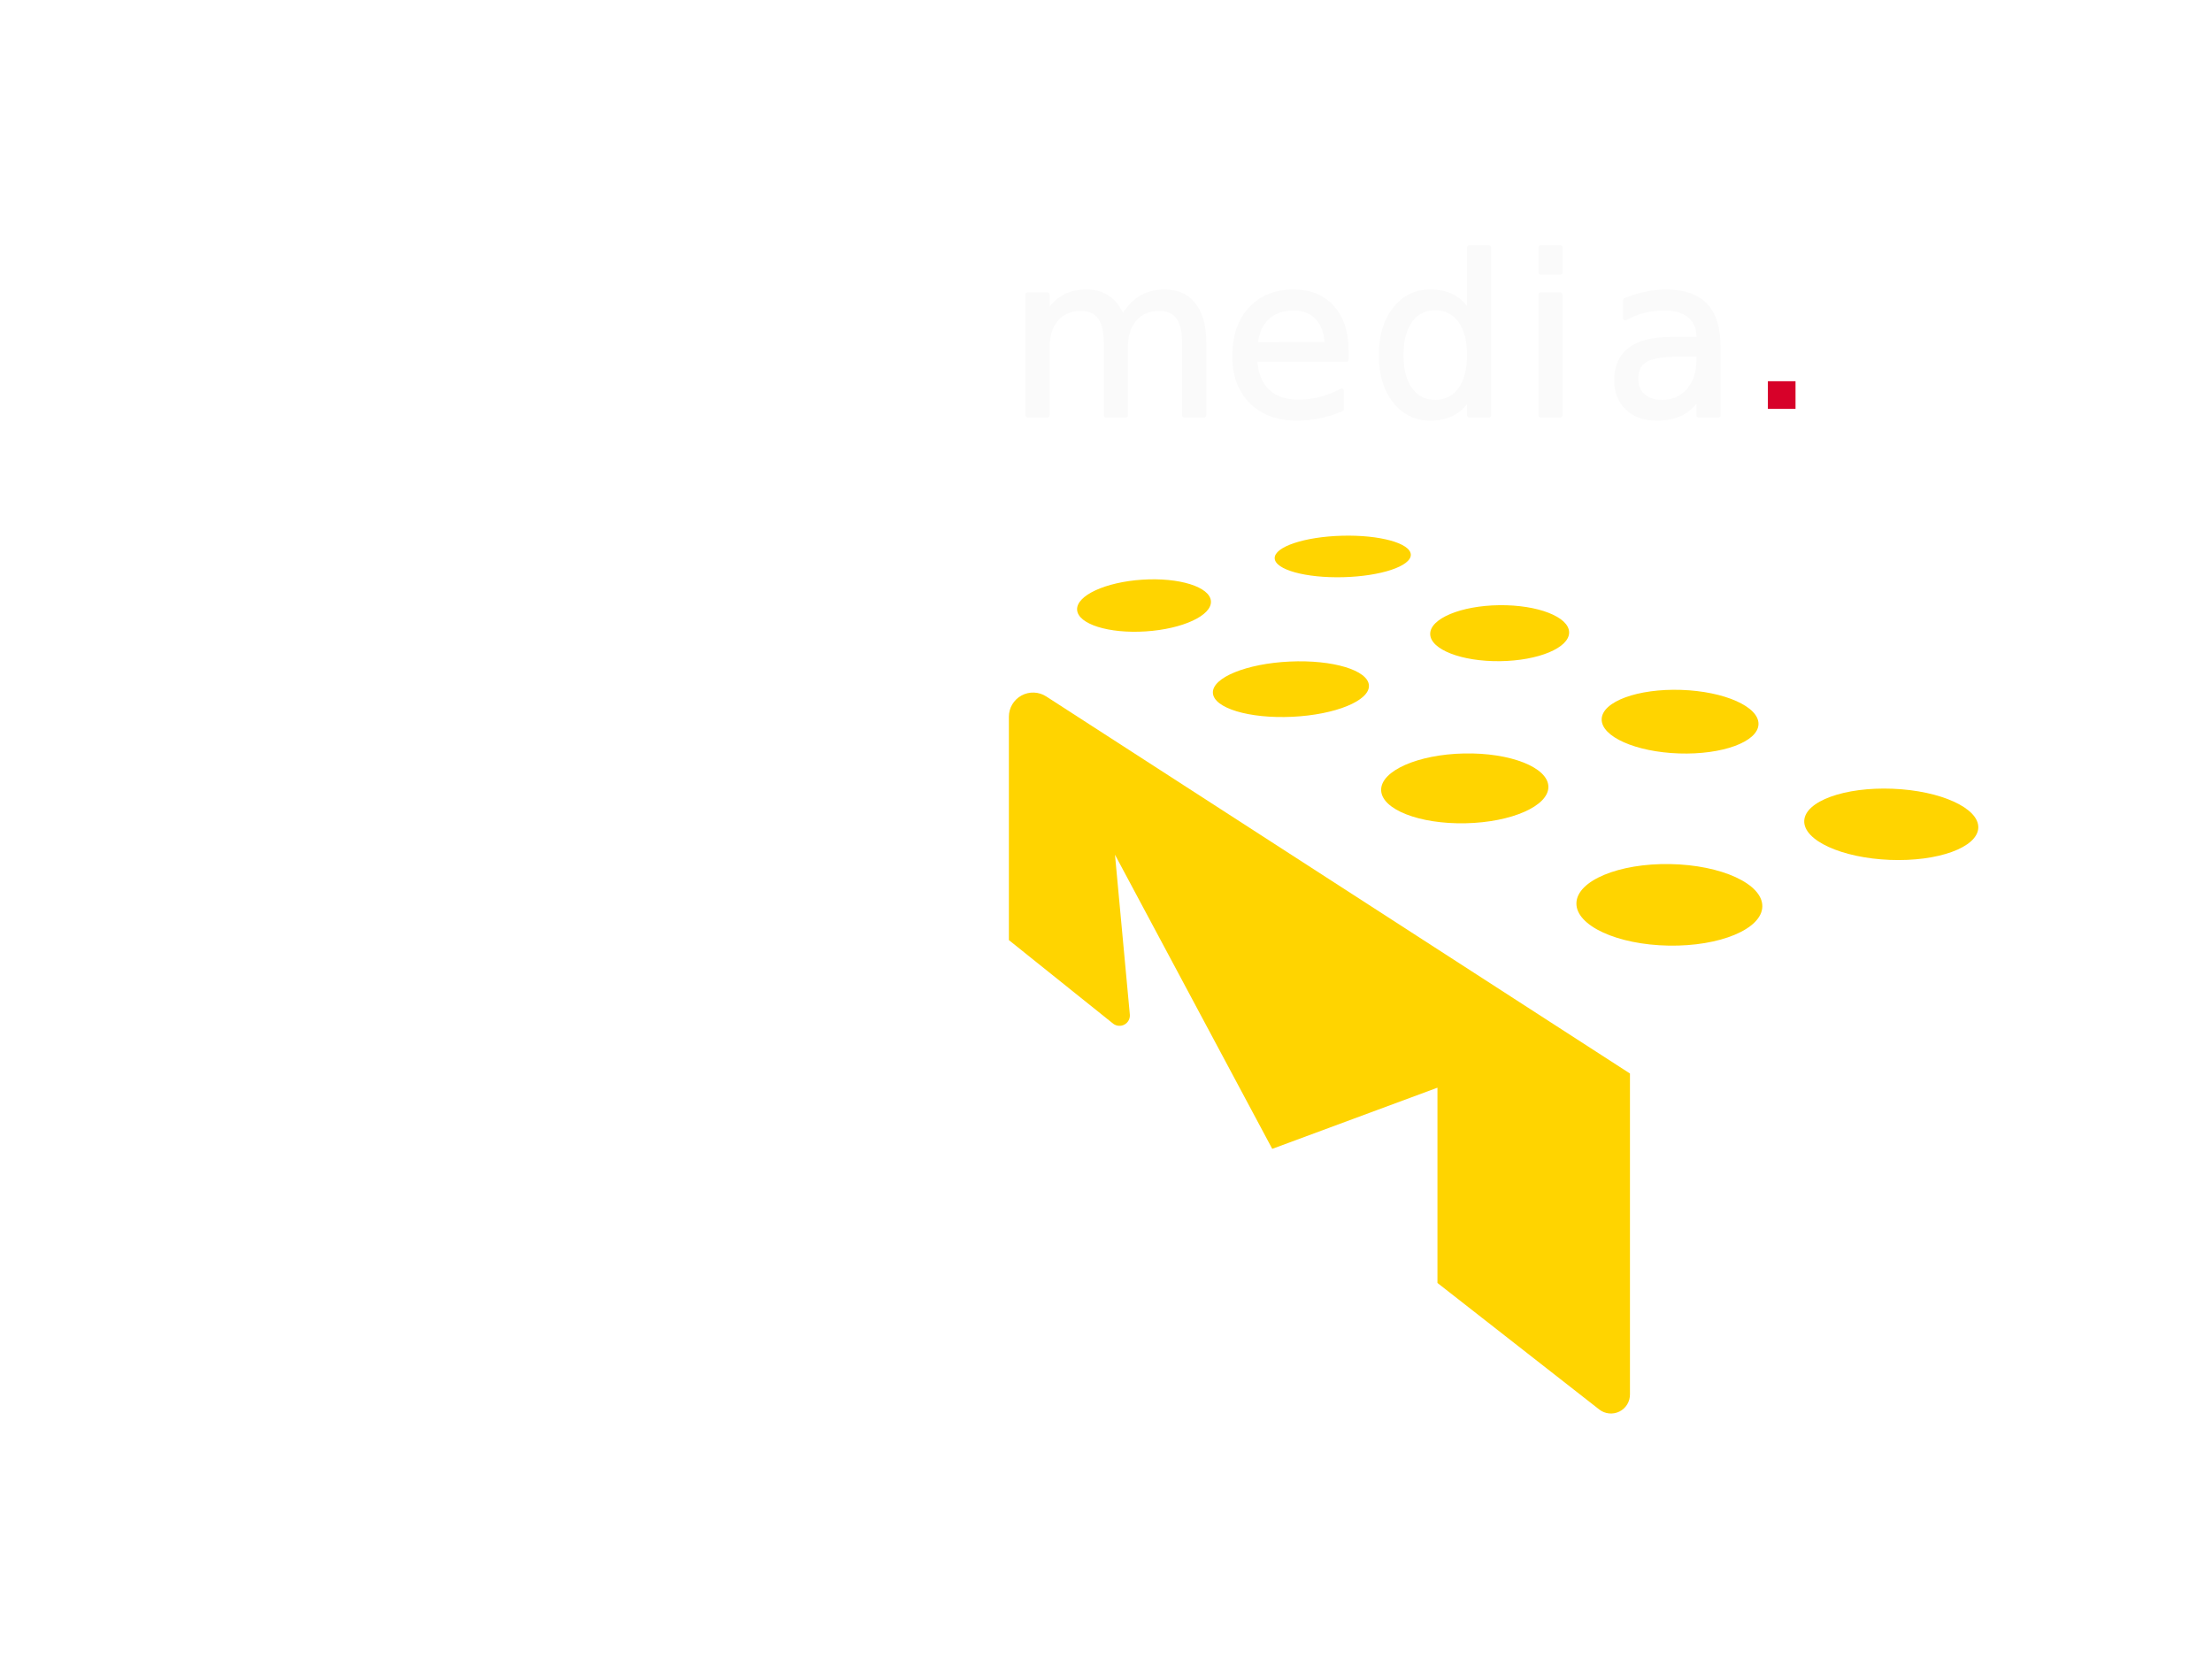
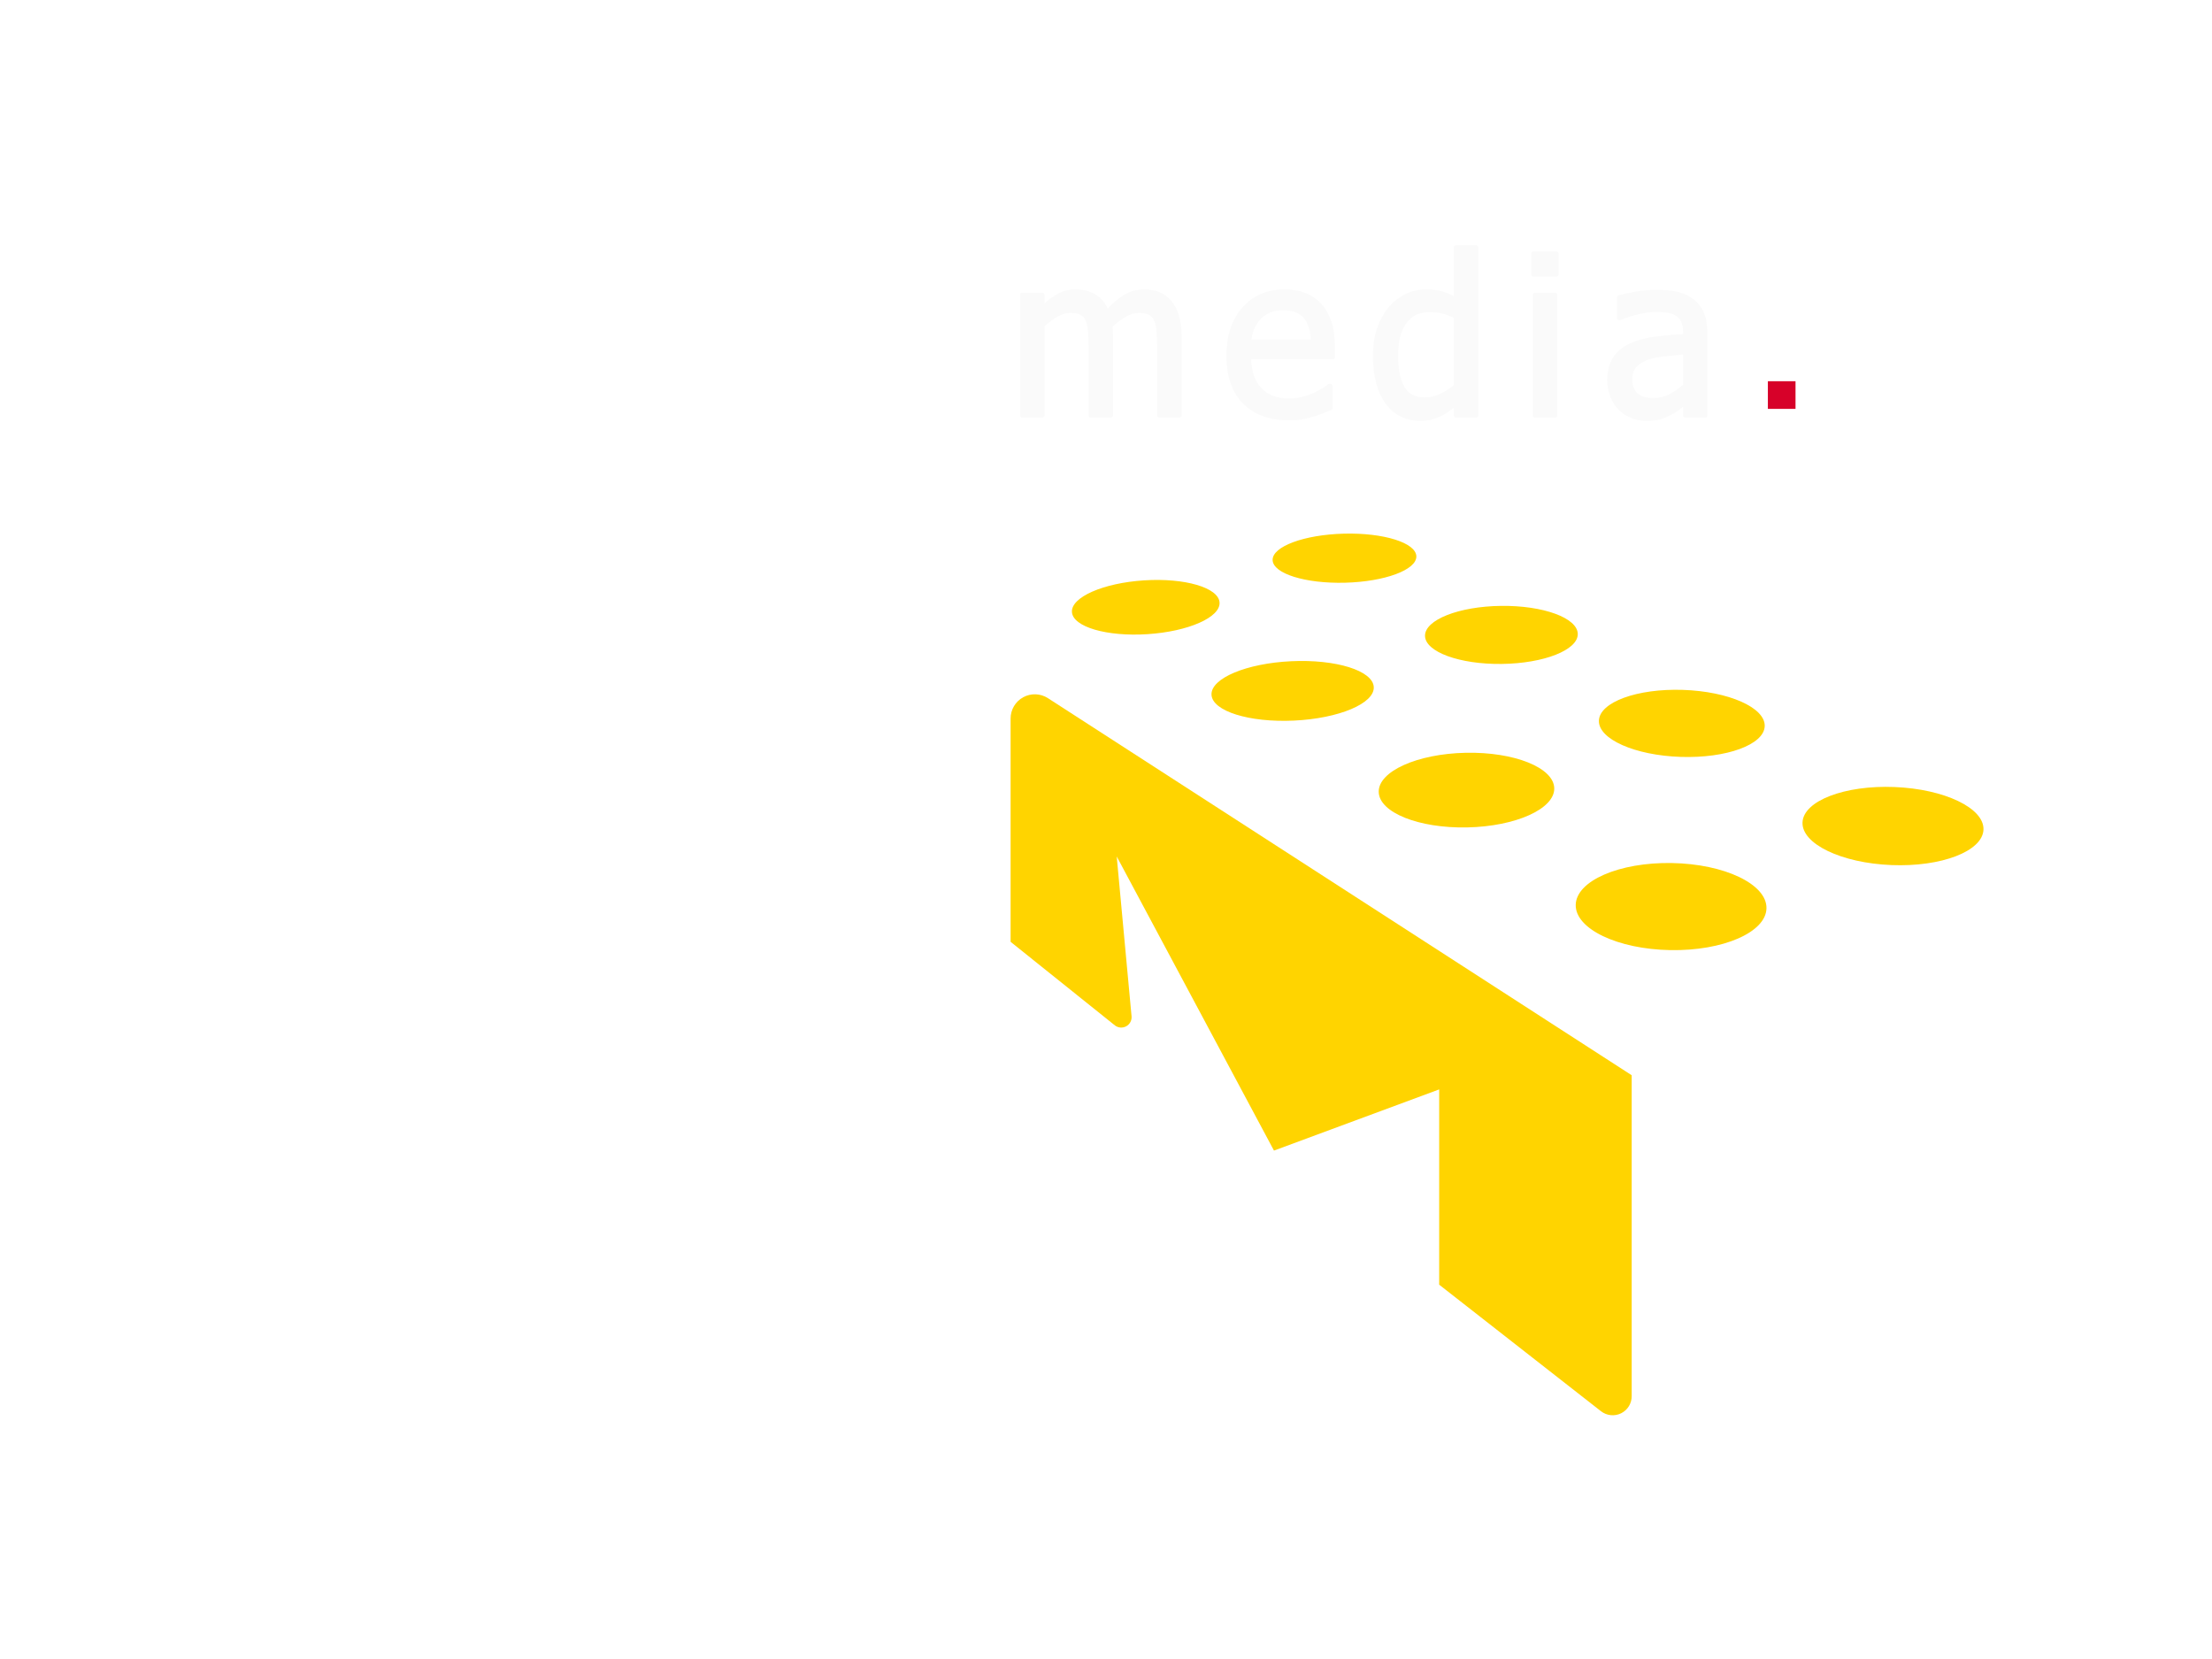
<svg xmlns="http://www.w3.org/2000/svg" viewBox="0 0 640 480" width="640" height="480">
  <g id="media-group">
-     <path id="brick-face" fill="#FFD400" d="M291.9,207.4 A7,7 0 0 1 302.7,201.5 L471.6,310.6 L471.6,403.4 A5.5,5.5 0 0 1 462.7,407.8          L415.9,371.2 L415.9,314.7 L368.1,332.4 L322.6,247.3 L326.9,293.6 A3,3 0 0 1 322.1,296.2          L291.9,272.0 Z" />
-     <g id="studs" fill="#FFD400">
-       <ellipse cx="388.5" cy="161.0" rx="19.7" ry="6.0" transform="rotate(-1.5 388.5 161.0)" />
-       <ellipse cx="433.9" cy="183.2" rx="20.1" ry="8.1" transform="rotate(-0.7 433.9 183.2)" />
-       <ellipse cx="486.1" cy="208.8" rx="22.7" ry="9.2" transform="rotate(1.9 486.1 208.8)" />
-       <ellipse cx="547.2" cy="238.5" rx="25.2" ry="10.3" transform="rotate(2.3 547.2 238.5)" />
-       <ellipse cx="331.0" cy="175.2" rx="19.4" ry="7.5" transform="rotate(-3.7 331.0 175.2)" />
-       <ellipse cx="373.5" cy="199.4" rx="22.6" ry="8.0" transform="rotate(-2.7 373.5 199.4)" />
-       <ellipse cx="423.8" cy="228.1" rx="24.2" ry="10.1" transform="rotate(-1.2 423.8 228.1)" />
-       <ellipse cx="483.0" cy="261.8" rx="26.9" ry="11.8" transform="rotate(1.0 483.0 261.8)" />
+     <path id="brick-face" transform="translate(0.5 0.5)" fill="#FFD400" d="M291.9,207.4 A7,7 0 0 1 302.7,201.5 L471.6,310.6 L471.6,403.4 A5.5,5.5 0 0 1 462.7,407.8          L415.9,371.2 L415.9,314.7 L368.1,332.4 L322.6,247.3 L326.9,293.6 A3,3 0 0 1 322.1,296.2          L291.9,272.0 Z" />
+     <g id="studs" transform="translate(0.5 0.5)" fill="#FFD400">
+       <ellipse cx="388.5" cy="161.0" rx="20.8" ry="7.1" transform="rotate(-1.5 388.5 161.0)" />
+       <ellipse cx="433.9" cy="183.2" rx="22.1" ry="8.4" transform="rotate(-0.7 433.9 183.2)" />
+       <ellipse cx="486.1" cy="208.8" rx="24.0" ry="9.7" transform="rotate(1.9 486.1 208.8)" />
+       <ellipse cx="547.2" cy="238.5" rx="26.2" ry="11.3" transform="rotate(2.3 547.2 238.5)" />
+       <ellipse cx="331.0" cy="175.2" rx="21.4" ry="7.8" transform="rotate(-3.7 331.0 175.2)" />
+       <ellipse cx="373.5" cy="199.4" rx="23.5" ry="8.6" transform="rotate(-2.7 373.5 199.4)" />
+       <ellipse cx="423.8" cy="228.1" rx="25.4" ry="10.8" transform="rotate(-1.2 423.8 228.1)" />
+       <ellipse cx="483.0" cy="261.8" rx="27.6" ry="12.6" transform="rotate(1.0 483.0 261.8)" />
    </g>
-     <text id="media-text" y="120.2" fill="#FAFAFA" font-family="Tahoma, Verdana, 'DejaVu Sans', sans-serif" font-size="64" font-weight="400" stroke="#FAFAFA" stroke-width="1.2" stroke-linejoin="round">
-       <tspan x="291.5">m</tspan>
-       <tspan x="353.6">e</tspan>
-       <tspan x="396.0">d</tspan>
-       <tspan x="439.7">i</tspan>
-       <tspan x="463.8">a</tspan>
-     </text>
+     <path id="media-text" fill="#FAFAFA" stroke="#FAFAFA" stroke-width="1.2" stroke-linejoin="round" d="M335.38 120.2V100.01Q335.38 97.61 335.19 95.56Q335 93.51 334.41 92.36Q333.78 91.11 332.62 90.51Q331.47 89.92 329.5 89.92Q327.69 89.92 325.61 91.03Q323.53 92.14 321.31 94.23Q321.34 94.76 321.39 95.5Q321.44 96.23 321.44 97.23V120.2H315.56V100.01Q315.56 97.61 315.38 95.56Q315.19 93.51 314.59 92.36Q313.97 91.11 312.81 90.51Q311.66 89.92 309.69 89.92Q307.78 89.92 305.69 91.11Q303.59 92.29 301.62 94.14V120.2H295.75V85.29H301.62V89.17Q303.94 86.86 306.2 85.59Q308.47 84.33 311.19 84.33Q314.28 84.33 316.67 85.73Q319.06 87.14 320.31 90.36Q322.97 87.39 325.5 85.86Q328.03 84.33 331 84.33Q333.25 84.33 335.09 85.03Q336.94 85.73 338.31 87.29Q339.72 88.89 340.48 91.26Q341.25 93.64 341.25 97.23V120.2Z M373.01 121.01Q364.66 121.01 360.05 116.31Q355.44 111.61 355.44 102.95Q355.44 94.42 359.91 89.37Q364.38 84.33 371.6 84.33Q374.85 84.33 377.35 85.26Q379.85 86.2 381.73 88.2Q383.6 90.2 384.6 93.09Q385.6 95.98 385.6 100.17V103.36H361.41Q361.41 109.45 364.48 112.67Q367.54 115.89 372.94 115.89Q374.88 115.89 376.74 115.45Q378.6 115.01 380.1 114.33Q381.69 113.61 382.79 112.93Q383.88 112.26 384.6 111.67H384.94V118.08Q383.91 118.48 382.38 119.09Q380.85 119.7 379.63 120.04Q377.91 120.51 376.52 120.76Q375.13 121.01 373.01 121.01ZM379.88 98.86Q379.82 96.48 379.32 94.76Q378.82 93.04 377.88 91.86Q376.85 90.54 375.24 89.86Q373.63 89.17 371.26 89.17Q368.91 89.17 367.27 89.87Q365.63 90.58 364.29 91.92Q362.98 93.29 362.29 94.97Q361.6 96.64 361.41 98.86Z M427.12 120.2H421.25V116.64Q419.88 117.79 418.88 118.54Q417.88 119.29 416.53 119.92Q415.28 120.51 413.94 120.84Q412.59 121.17 410.81 121.17Q407.97 121.17 405.55 119.98Q403.12 118.79 401.44 116.51Q399.72 114.2 398.78 110.81Q397.84 107.42 397.84 103.01Q397.84 98.42 399.03 95.06Q400.22 91.7 402.31 89.2Q404.22 86.92 406.92 85.62Q409.62 84.33 412.59 84.33Q415.22 84.33 417.16 84.9Q419.09 85.48 421.25 86.7V71.58H427.12ZM421.25 111.7V91.58Q419.06 90.51 417.33 90.11Q415.59 89.7 413.56 89.7Q409.03 89.7 406.47 93.09Q403.91 96.48 403.91 102.89Q403.91 109.04 405.88 112.31Q407.84 115.58 412.19 115.58Q414.5 115.58 416.84 114.53Q419.19 113.48 421.25 111.7Z M449.95 120.2H444.07V85.29H449.95ZM450.36 79.45H443.67V73.36H450.36Z M487.55 111.61V101.92Q485.46 102.11 482.25 102.43Q479.05 102.76 477.08 103.36Q474.74 104.08 473.21 105.56Q471.68 107.04 471.68 109.7Q471.68 112.7 473.36 114.23Q475.05 115.76 478.3 115.76Q481.08 115.76 483.33 114.56Q485.58 113.36 487.55 111.61ZM487.55 116.48Q486.83 117.01 485.63 117.97Q484.43 118.92 483.3 119.48Q481.74 120.29 480.28 120.73Q478.83 121.17 476.21 121.17Q474.05 121.17 472.11 120.36Q470.18 119.54 468.71 118.08Q467.3 116.64 466.46 114.53Q465.61 112.42 465.61 110.08Q465.61 106.45 467.14 103.9Q468.68 101.36 471.99 99.86Q474.93 98.51 478.93 98Q482.93 97.48 487.55 97.23V96.11Q487.55 94.04 486.93 92.78Q486.3 91.51 485.18 90.83Q484.05 90.11 482.43 89.87Q480.8 89.64 479.08 89.64Q477.05 89.64 474.3 90.25Q471.55 90.86 468.8 92.01H468.46V86.04Q470.08 85.58 473.11 85.01Q476.14 84.45 479.11 84.45Q482.71 84.45 485.18 85.01Q487.64 85.58 489.61 87.04Q491.52 88.48 492.46 90.76Q493.39 93.04 493.39 96.33V120.2H487.55Z" />
    <rect id="period" x="511.5" y="110.3" width="8" height="8" fill="#D70129" />
  </g>
</svg>
